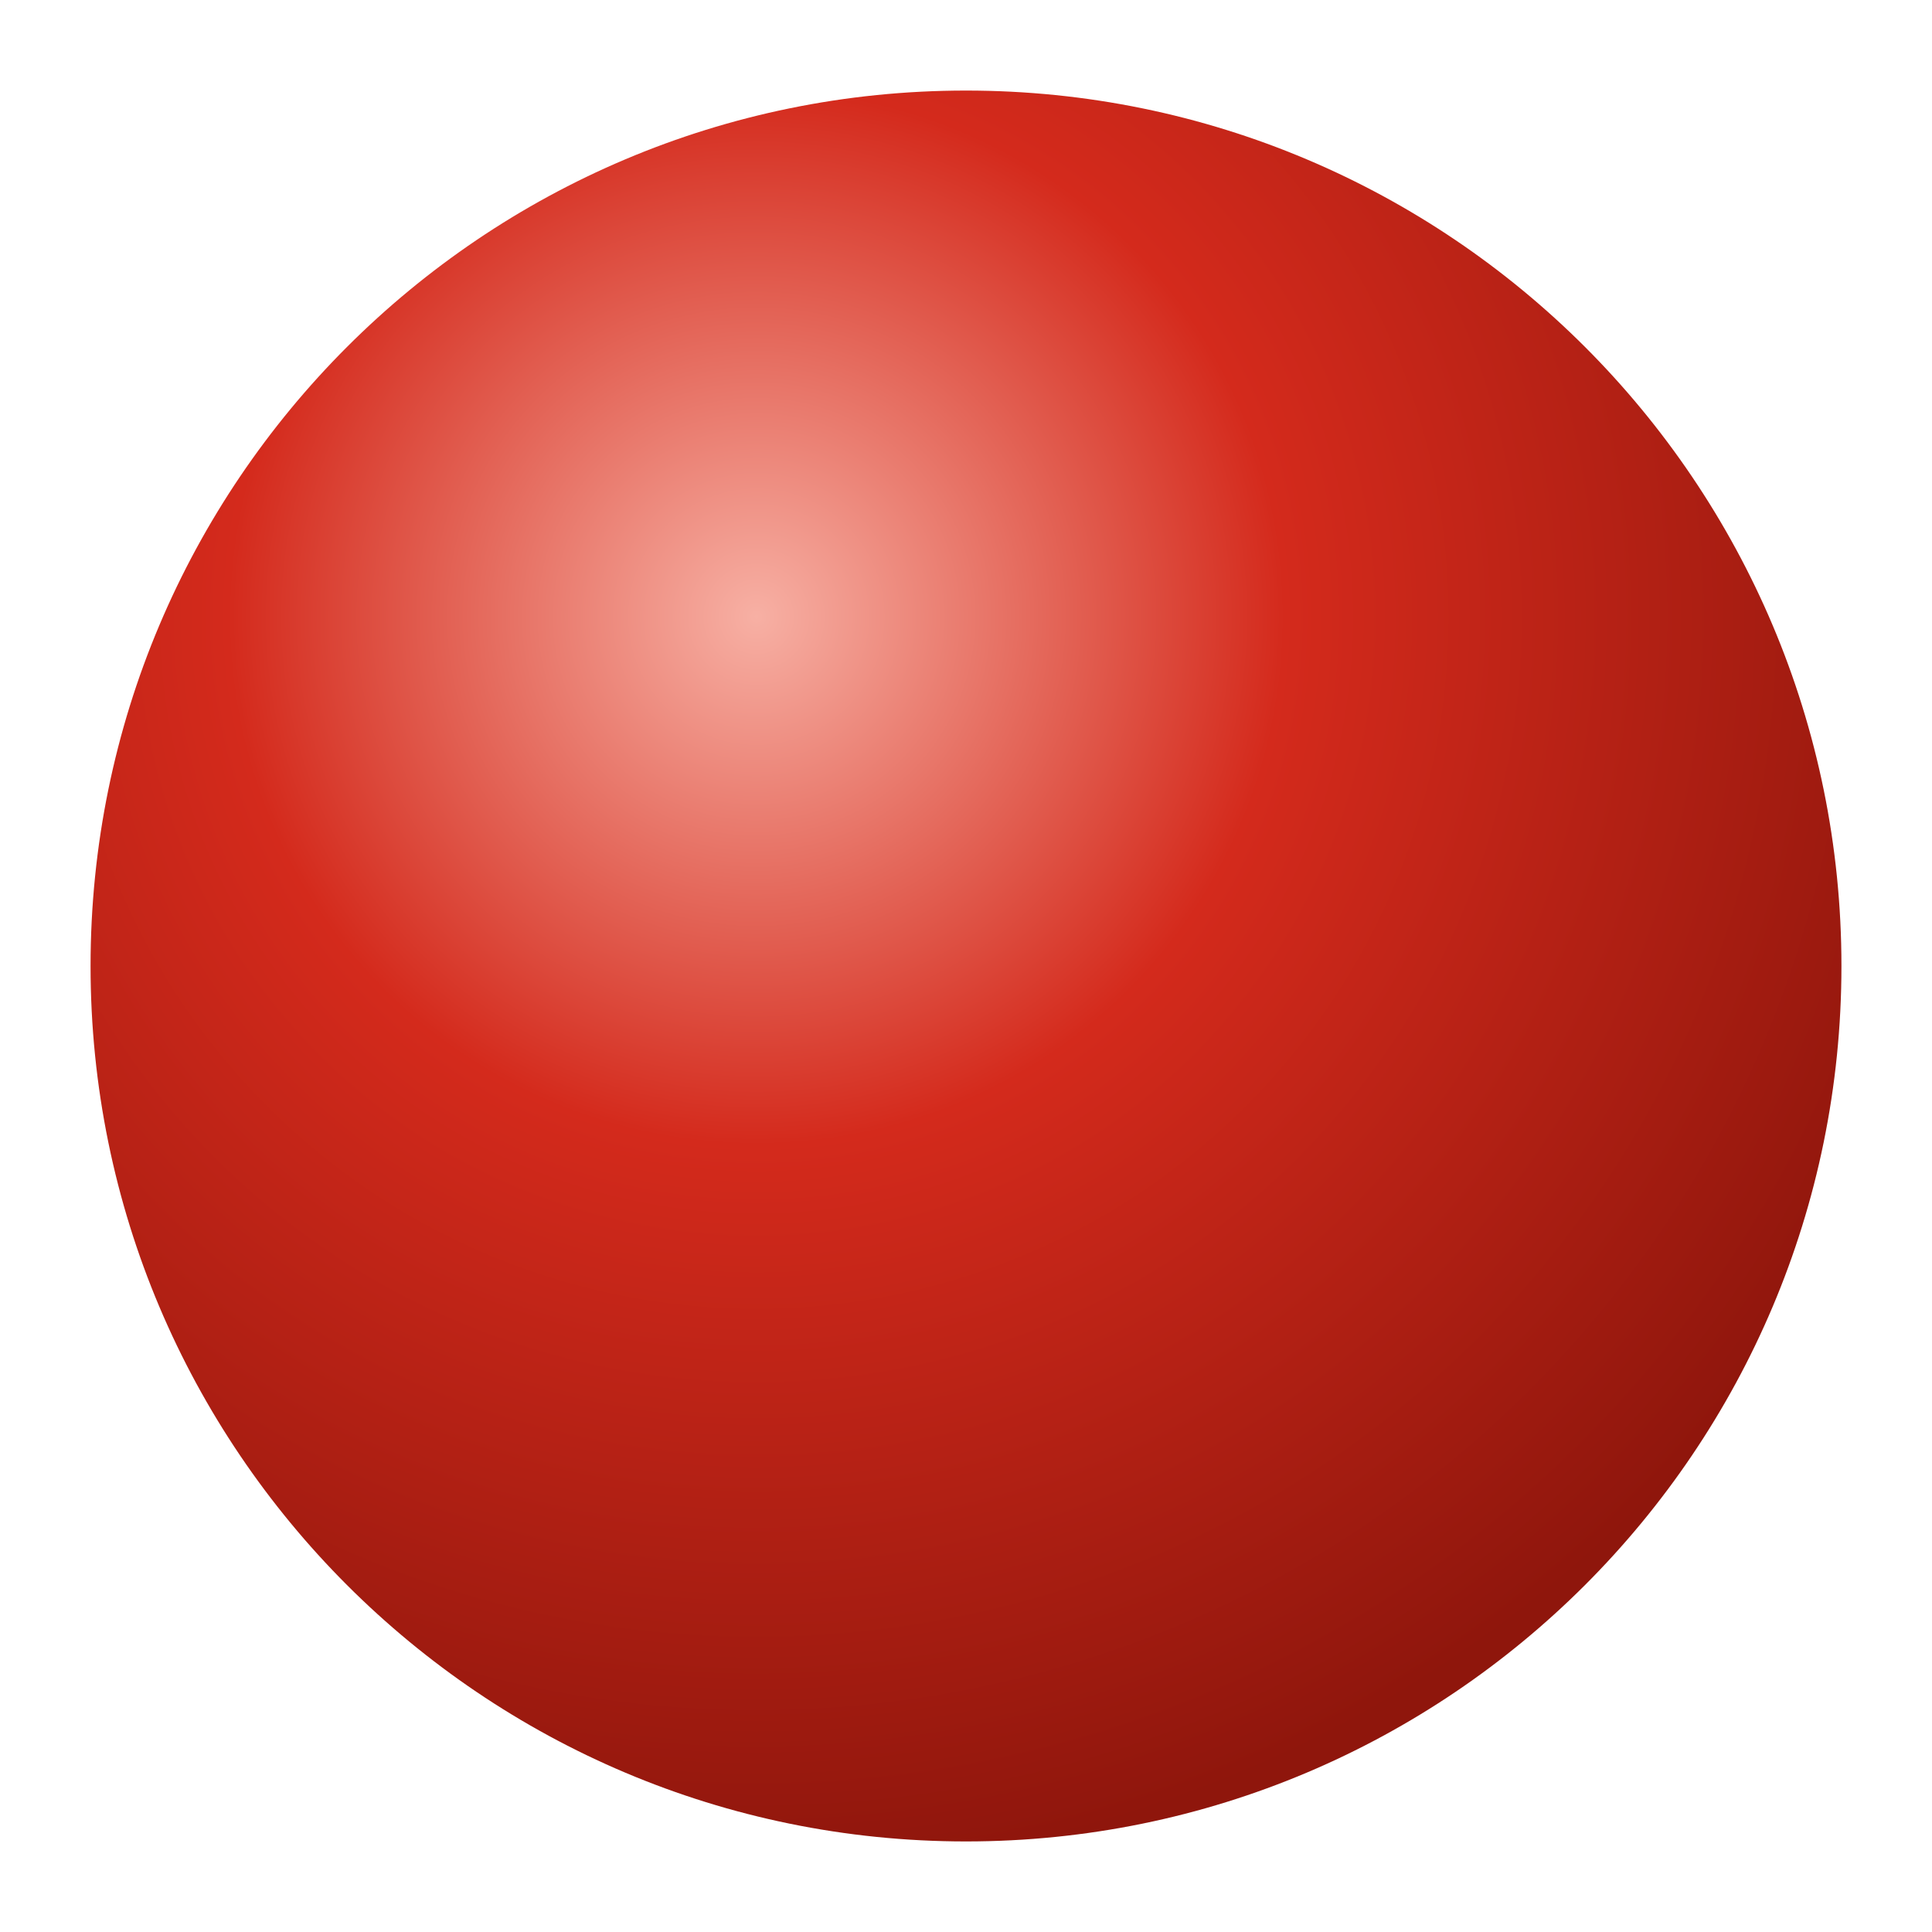
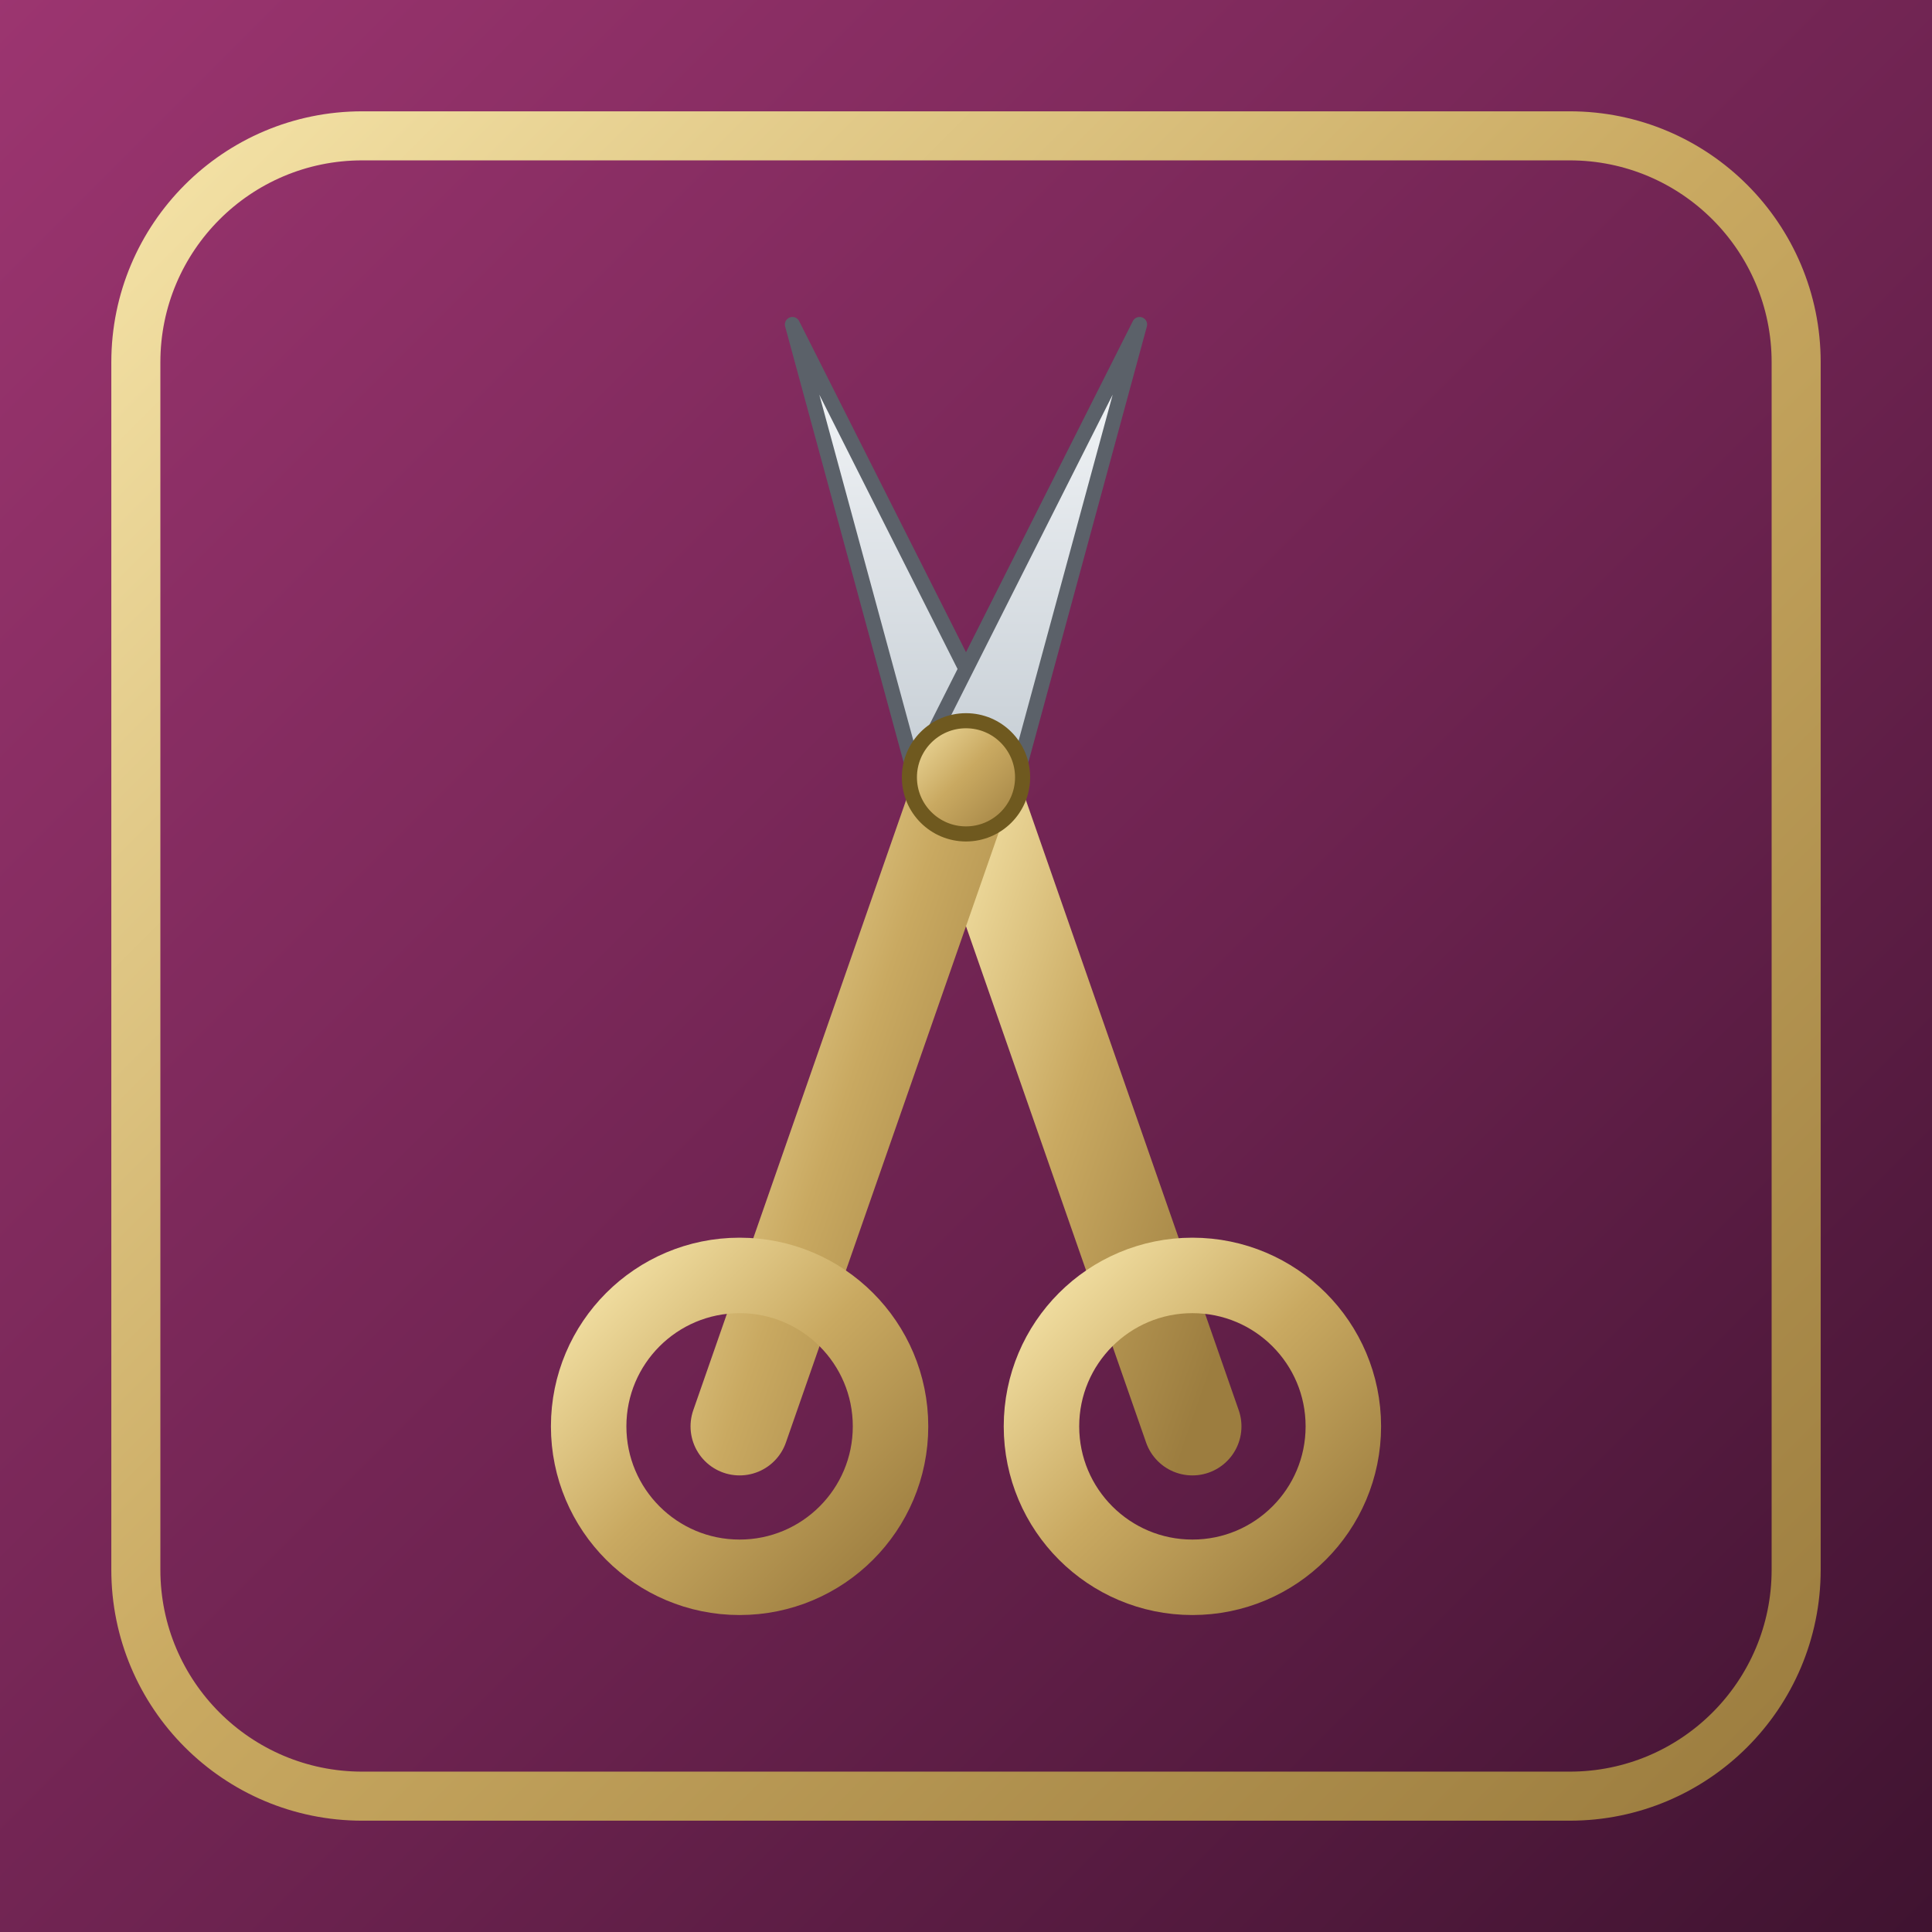
- <svg xmlns="http://www.w3.org/2000/svg" viewBox="0 0 64 64">
+ <svg xmlns="http://www.w3.org/2000/svg" viewBox="0 0 512 512">
  <defs>
-     <radialGradient id="ball" cx="38%" cy="30%" r="72%">
-       <stop offset="0%" stop-color="#f7b0a4" />
-       <stop offset="42%" stop-color="#d42a1c" />
-       <stop offset="100%" stop-color="#8f160c" />
-     </radialGradient>
+     <linearGradient id="bg" x1="0" y1="0" x2="1" y2="1">
+       <stop offset="0%" stop-color="#9c3570" />
+       <stop offset="55%" stop-color="#6d2350" />
+       <stop offset="100%" stop-color="#3f1330" />
+     </linearGradient>
+     <linearGradient id="brass" x1="0" y1="0" x2="1" y2="1">
+       <stop offset="0%" stop-color="#f4e2a6" />
+       <stop offset="48%" stop-color="#c9a961" />
+       <stop offset="100%" stop-color="#9c7d3f" />
+     </linearGradient>
+     <linearGradient id="steel" x1="0" y1="0" x2="0" y2="1">
+       <stop offset="0%" stop-color="#f7f9fb" />
+       <stop offset="100%" stop-color="#c4ccd3" />
+     </linearGradient>
  </defs>
-   <circle cx="32" cy="32" r="29" fill="url(#ball)" />
+   <rect width="512" height="512" fill="url(#bg)" />
+   <rect x="36" y="36" width="440" height="440" rx="60" fill="none" stroke="url(#brass)" stroke-width="13" />
+   <line x1="316" y1="378" x2="256" y2="206" stroke="url(#brass)" stroke-width="26" stroke-linecap="round" />
+   <line x1="196" y1="378" x2="256" y2="206" stroke="url(#brass)" stroke-width="26" stroke-linecap="round" />
+   <circle cx="196" cy="378" r="40" fill="none" stroke="url(#brass)" stroke-width="20" />
+   <circle cx="316" cy="378" r="40" fill="none" stroke="url(#brass)" stroke-width="20" />
+   <path d="M 243.9 210.7 L 210.0 86.0 L 268.1 201.3 Z" fill="url(#steel)" stroke="#5b6169" stroke-width="4" stroke-linejoin="round" />
+   <path d="M 243.9 201.3 L 302.0 86.0 L 268.1 210.7 Z" fill="url(#steel)" stroke="#5b6169" stroke-width="4" stroke-linejoin="round" />
+   <circle cx="256" cy="206" r="15" fill="url(#brass)" stroke="#6f591f" stroke-width="4" />
</svg>
